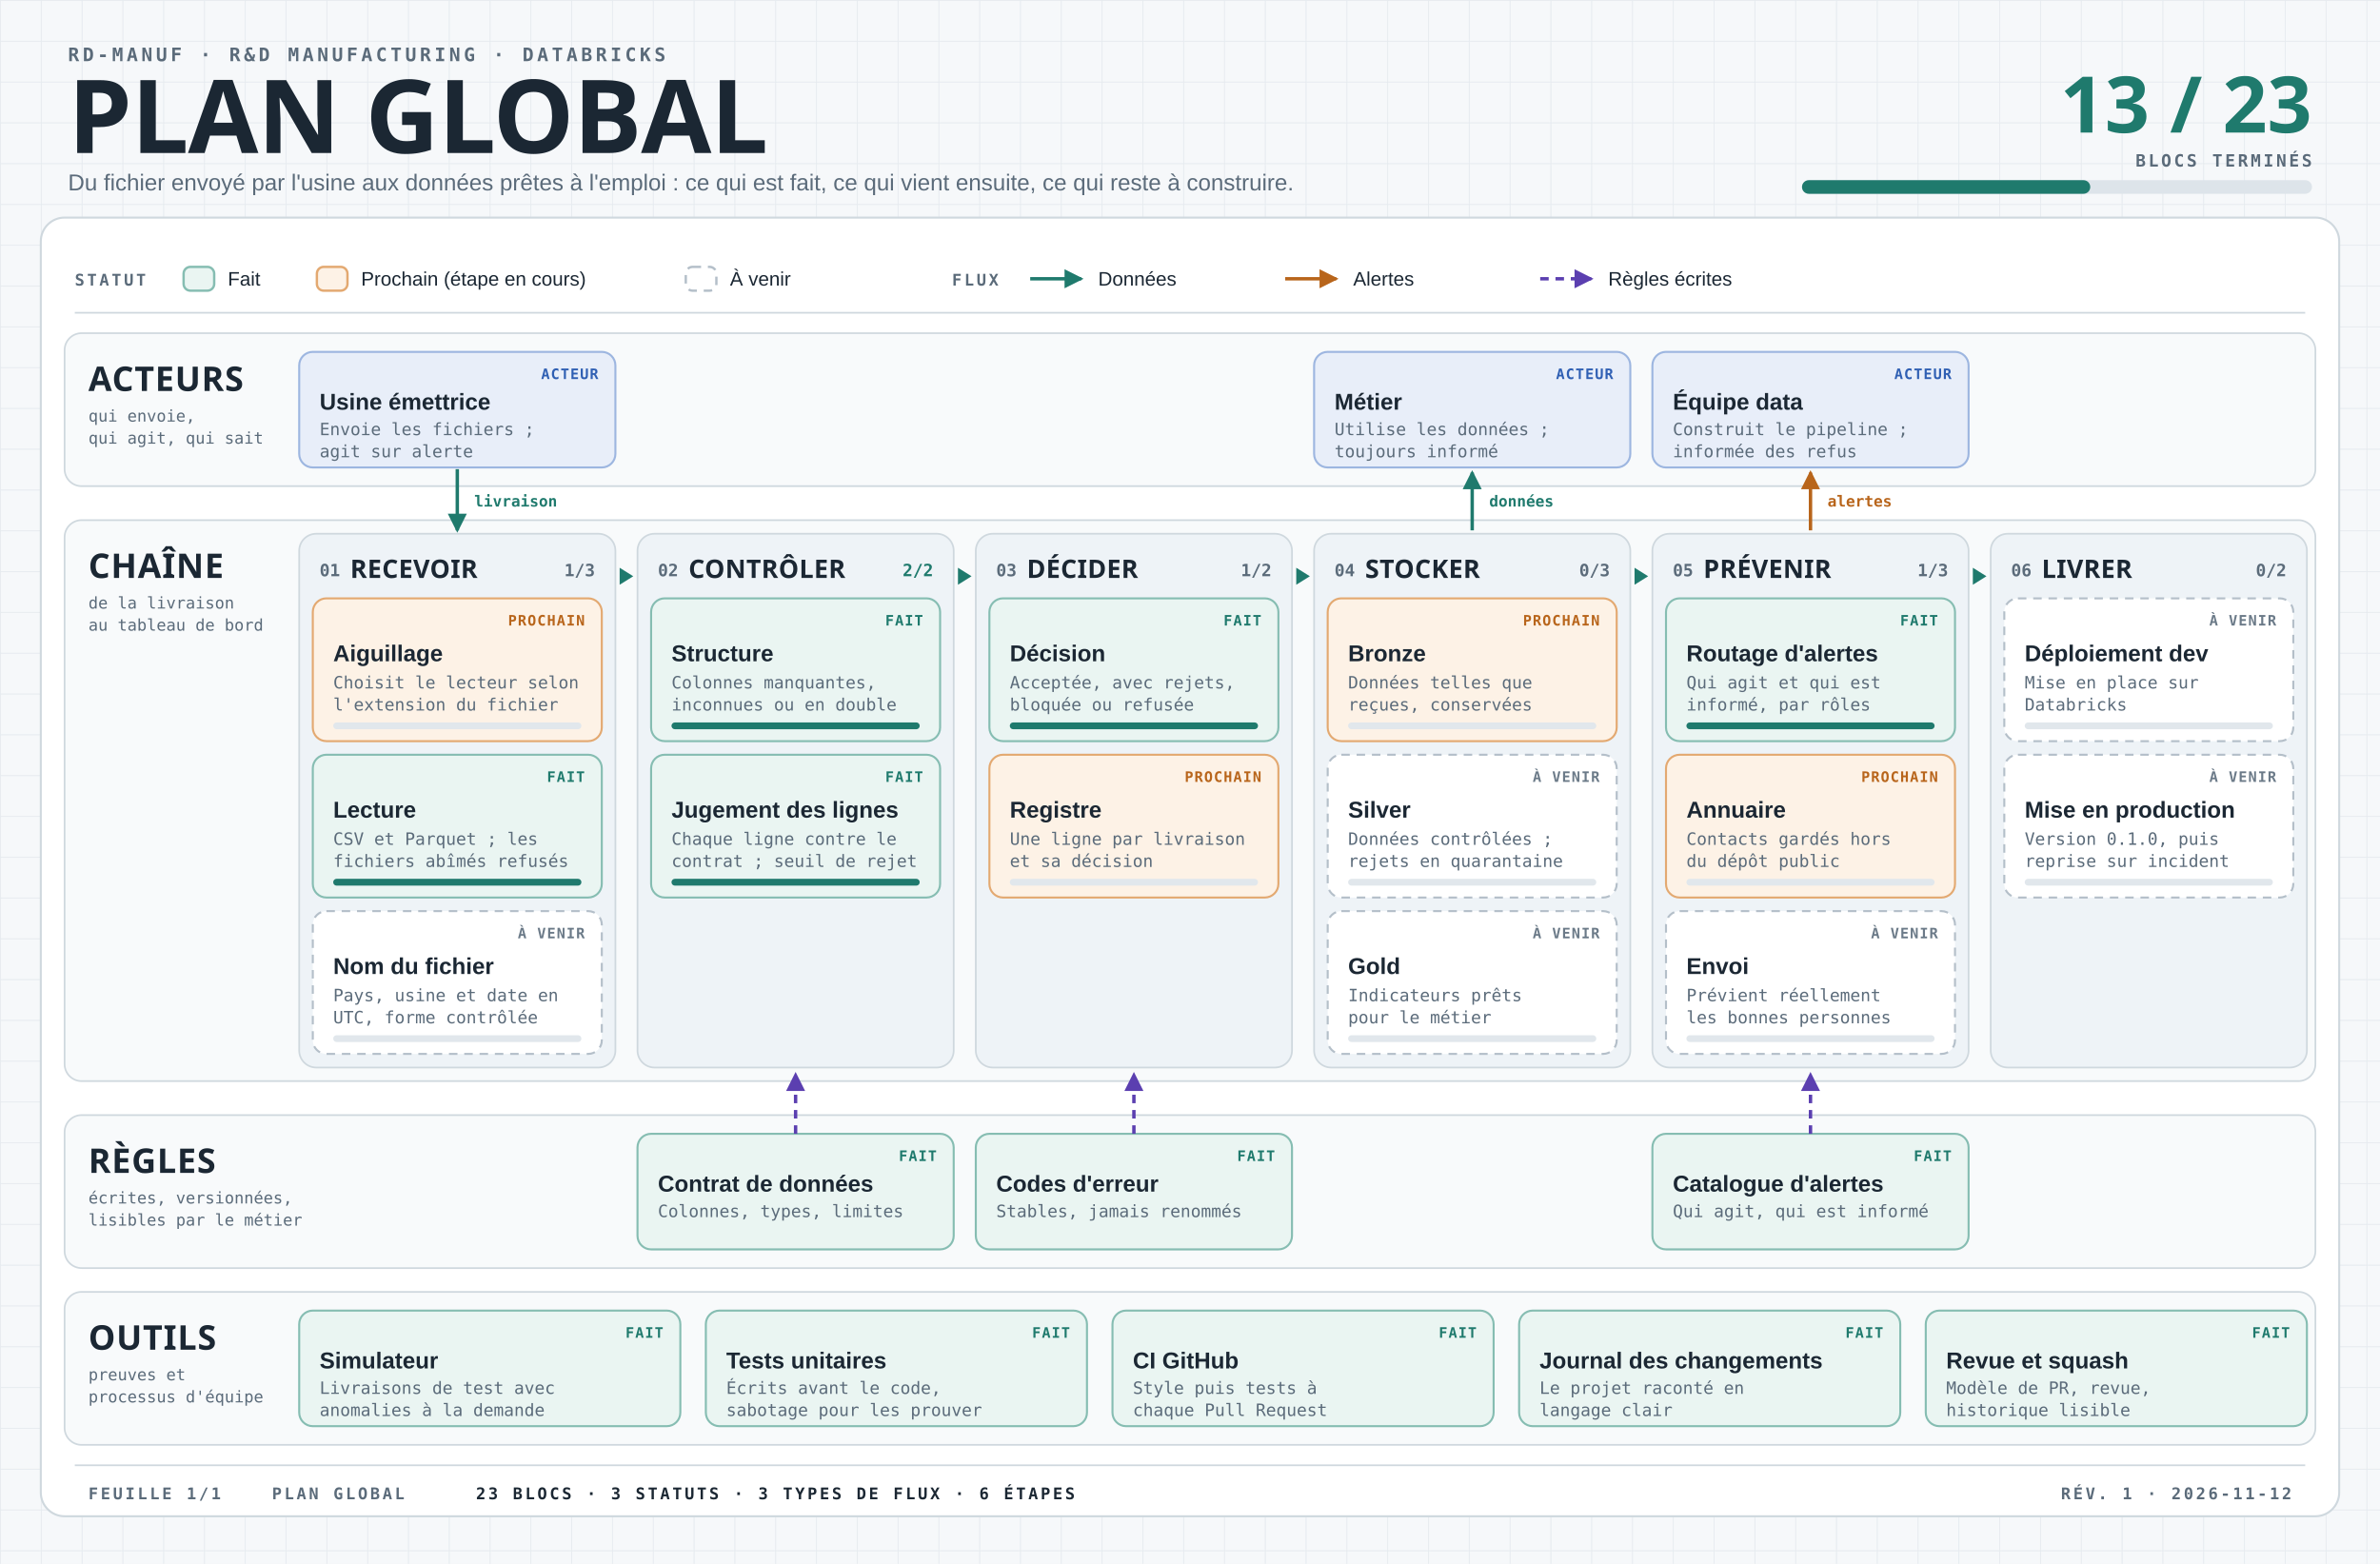
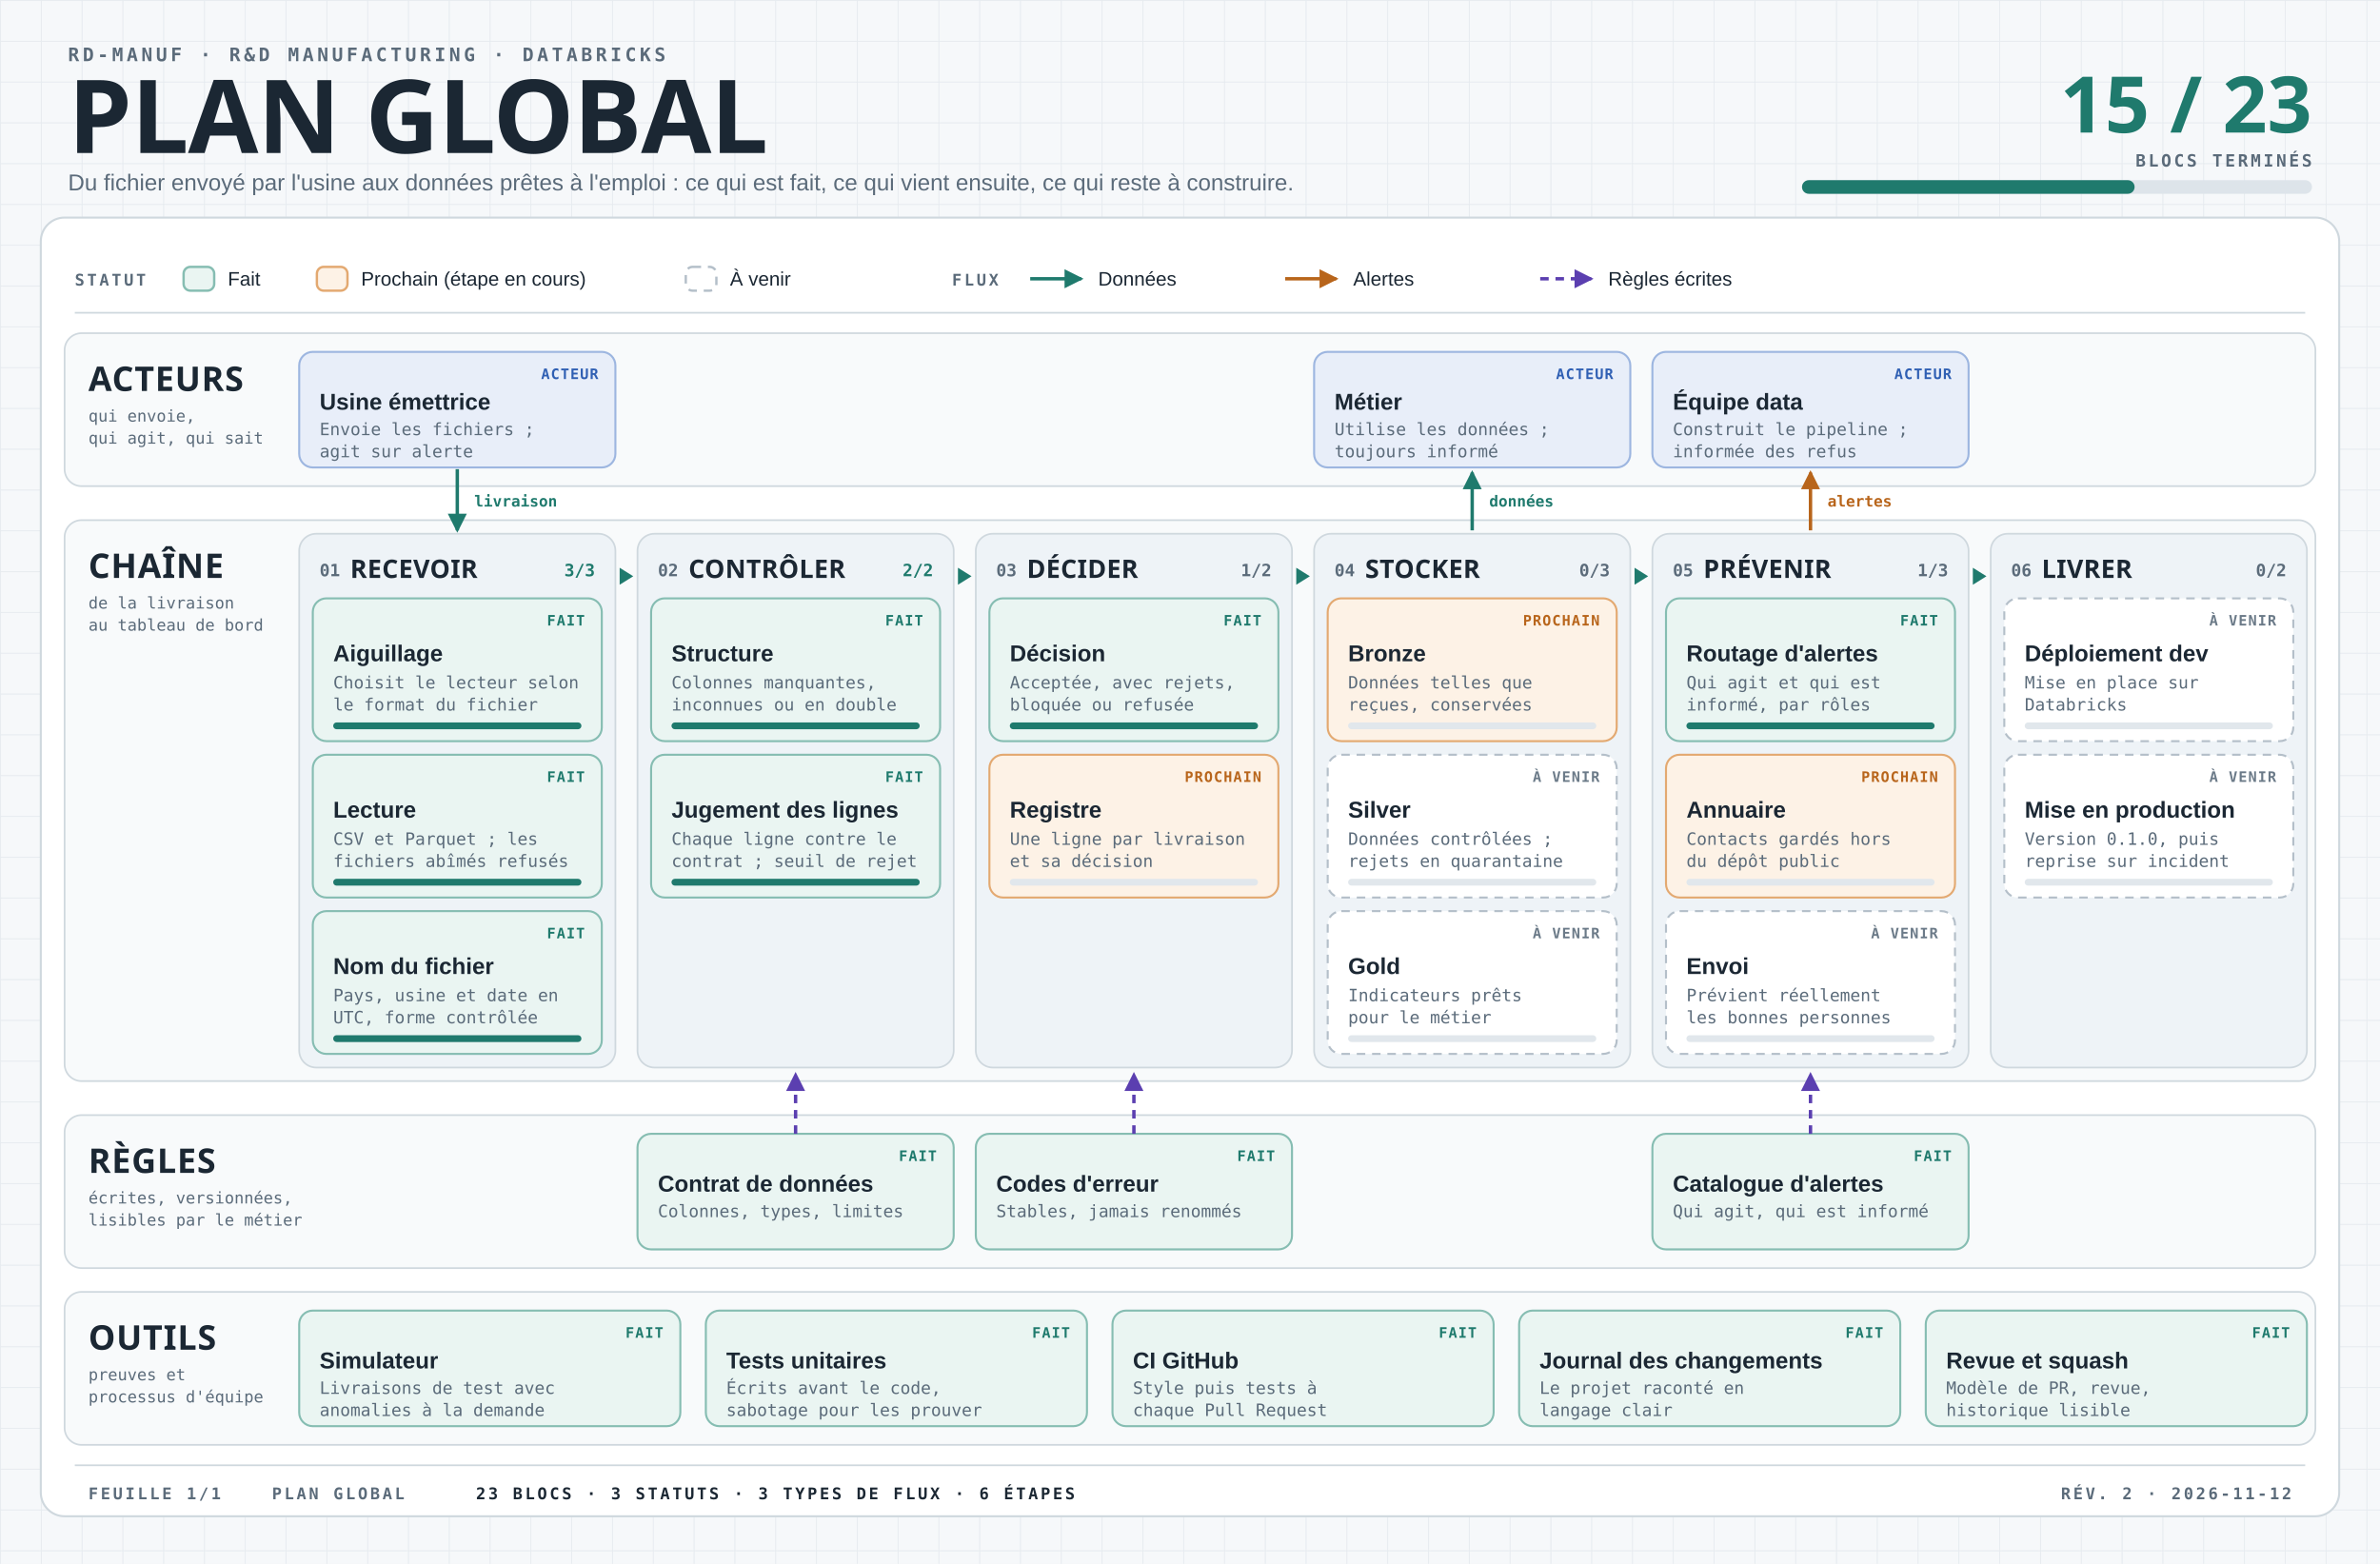
<svg xmlns="http://www.w3.org/2000/svg" viewBox="0 0 1400 920" width="1400" height="920" role="img" aria-labelledby="t d">
  <defs>
    <pattern id="grille" width="24" height="24" patternUnits="userSpaceOnUse">
      <path d="M24 0H0V24" fill="none" stroke="#e6ebef" stroke-width="1" />
    </pattern>
    <marker id="fd" viewBox="0 0 10 10" refX="8" refY="5" markerWidth="7" markerHeight="7" orient="auto-start-reverse">
      <path d="M1 1L9 5L1 9z" fill="#1f7a6d" />
    </marker>
    <marker id="fa" viewBox="0 0 10 10" refX="8" refY="5" markerWidth="7" markerHeight="7" orient="auto-start-reverse">
      <path d="M1 1L9 5L1 9z" fill="#b8651b" />
    </marker>
    <marker id="fr" viewBox="0 0 10 10" refX="8" refY="5" markerWidth="7" markerHeight="7" orient="auto-start-reverse">
      <path d="M1 1L9 5L1 9z" fill="#5b3fb0" />
    </marker>
  </defs>
  <rect x="0" y="0" width="1400" height="920" rx="0" fill="#f6f8fa" />
  <rect x="0" y="0" width="1400" height="920" rx="0" fill="url(#grille)" />
  <text x="40" y="36" font-family="ui-monospace,SFMono-Regular,Menlo,Consolas,'DejaVu Sans Mono',monospace" font-size="11" font-weight="600" fill="#5b6b7a" text-anchor="start" letter-spacing="2">RD-MANUF  ·  R&amp;D MANUFACTURING  ·  DATABRICKS</text>
  <text x="40" y="90" font-family="'Bebas Neue','Oswald','Arial Narrow','Helvetica Neue Condensed',Impact,sans-serif" font-size="60" font-weight="800" fill="#1b2733" text-anchor="start" letter-spacing="-0.5">PLAN GLOBAL</text>
  <text x="40" y="112" font-family="'Segoe UI','Helvetica Neue',Arial,sans-serif" font-size="13.5" font-weight="400" fill="#5b6b7a" text-anchor="start">Du fichier envoyé par l'usine aux données prêtes à l'emploi : ce qui est fait, ce qui vient ensuite, ce qui reste à construire.</text>
-   <text x="1360" y="78" font-family="'Bebas Neue','Oswald','Arial Narrow','Helvetica Neue Condensed',Impact,sans-serif" font-size="46" font-weight="800" fill="#1f7a6d" text-anchor="end">13 / 23</text>
+   <text x="1360" y="78" font-family="'Bebas Neue','Oswald','Arial Narrow','Helvetica Neue Condensed',Impact,sans-serif" font-size="46" font-weight="800" fill="#1f7a6d" text-anchor="end">15 / 23</text>
  <text x="1360" y="98" font-family="ui-monospace,SFMono-Regular,Menlo,Consolas,'DejaVu Sans Mono',monospace" font-size="10" font-weight="600" fill="#5b6b7a" text-anchor="end" letter-spacing="1.5">BLOCS TERMINÉS</text>
  <rect x="1060" y="106" width="300" height="8" rx="4" fill="#dde4ea" />
-   <rect x="1060" y="106" width="169.565" height="8" rx="4" fill="#1f7a6d" />
+   <rect x="1060" y="106" width="195.652" height="8" rx="4" fill="#1f7a6d" />
  <rect x="24" y="128" width="1352" height="764" rx="14" fill="#ffffff" stroke="#cfd8de" stroke-width="1.2" />
  <text x="44" y="168" font-family="ui-monospace,SFMono-Regular,Menlo,Consolas,'DejaVu Sans Mono',monospace" font-size="9.5" font-weight="700" fill="#5b6b7a" text-anchor="start" letter-spacing="1.5">STATUT</text>
  <rect x="108" y="157" width="18" height="14" rx="4" fill="#eaf5f2" stroke="#86bdb2" stroke-width="1.4" />
  <text x="134" y="168" font-family="'Segoe UI','Helvetica Neue',Arial,sans-serif" font-size="11.5" font-weight="500" fill="#1b2733" text-anchor="start">Fait</text>
  <rect x="186.4" y="157" width="18" height="14" rx="4" fill="#fdf2e6" stroke="#e3a971" stroke-width="1.4" />
  <text x="212.4" y="168" font-family="'Segoe UI','Helvetica Neue',Arial,sans-serif" font-size="11.5" font-weight="500" fill="#1b2733" text-anchor="start">Prochain (étape en cours)</text>
  <rect x="403.4" y="157" width="18" height="14" rx="4" fill="#ffffff" stroke="#b4bfc9" stroke-width="1.4" stroke-dasharray="5 4" />
  <text x="429.4" y="168" font-family="'Segoe UI','Helvetica Neue',Arial,sans-serif" font-size="11.5" font-weight="500" fill="#1b2733" text-anchor="start">À venir</text>
  <text x="560" y="168" font-family="ui-monospace,SFMono-Regular,Menlo,Consolas,'DejaVu Sans Mono',monospace" font-size="9.5" font-weight="700" fill="#5b6b7a" text-anchor="start" letter-spacing="1.5">FLUX</text>
  <line x1="606" y1="164" x2="636" y2="164" stroke="#1f7a6d" stroke-width="2" marker-end="url(#fd)" />
  <text x="646" y="168" font-family="'Segoe UI','Helvetica Neue',Arial,sans-serif" font-size="11.5" font-weight="500" fill="#1b2733" text-anchor="start">Données</text>
  <line x1="756" y1="164" x2="786" y2="164" stroke="#b8651b" stroke-width="2" marker-end="url(#fa)" />
  <text x="796" y="168" font-family="'Segoe UI','Helvetica Neue',Arial,sans-serif" font-size="11.5" font-weight="500" fill="#1b2733" text-anchor="start">Alertes</text>
  <line x1="906" y1="164" x2="936" y2="164" stroke="#5b3fb0" stroke-width="2" stroke-dasharray="5 4" marker-end="url(#fr)" />
  <text x="946" y="168" font-family="'Segoe UI','Helvetica Neue',Arial,sans-serif" font-size="11.5" font-weight="500" fill="#1b2733" text-anchor="start">Règles écrites</text>
  <line x1="44" y1="184" x2="1356" y2="184" stroke="#cfd8de" stroke-width="1" />
  <rect x="38" y="196" width="1324" height="90" rx="10" fill="#f8fafb" stroke="#cfd8de" stroke-width="1" />
  <text x="52" y="230" font-family="'Bebas Neue','Oswald','Arial Narrow','Helvetica Neue Condensed',Impact,sans-serif" font-size="20" font-weight="800" fill="#1b2733" text-anchor="start" letter-spacing="0.5">ACTEURS</text>
  <text x="52" y="248" font-family="ui-monospace,SFMono-Regular,Menlo,Consolas,'DejaVu Sans Mono',monospace" font-size="9.5" font-weight="400" fill="#5b6b7a" text-anchor="start">qui envoie,</text>
  <text x="52" y="261" font-family="ui-monospace,SFMono-Regular,Menlo,Consolas,'DejaVu Sans Mono',monospace" font-size="9.5" font-weight="400" fill="#5b6b7a" text-anchor="start">qui agit, qui sait</text>
  <rect x="38" y="306" width="1324" height="330" rx="10" fill="#f8fafb" stroke="#cfd8de" stroke-width="1" />
  <text x="52" y="340" font-family="'Bebas Neue','Oswald','Arial Narrow','Helvetica Neue Condensed',Impact,sans-serif" font-size="20" font-weight="800" fill="#1b2733" text-anchor="start" letter-spacing="0.5">CHAÎNE</text>
  <text x="52" y="358" font-family="ui-monospace,SFMono-Regular,Menlo,Consolas,'DejaVu Sans Mono',monospace" font-size="9.5" font-weight="400" fill="#5b6b7a" text-anchor="start">de la livraison</text>
  <text x="52" y="371" font-family="ui-monospace,SFMono-Regular,Menlo,Consolas,'DejaVu Sans Mono',monospace" font-size="9.5" font-weight="400" fill="#5b6b7a" text-anchor="start">au tableau de bord</text>
  <rect x="38" y="656" width="1324" height="90" rx="10" fill="#f8fafb" stroke="#cfd8de" stroke-width="1" />
  <text x="52" y="690" font-family="'Bebas Neue','Oswald','Arial Narrow','Helvetica Neue Condensed',Impact,sans-serif" font-size="20" font-weight="800" fill="#1b2733" text-anchor="start" letter-spacing="0.5">RÈGLES</text>
  <text x="52" y="708" font-family="ui-monospace,SFMono-Regular,Menlo,Consolas,'DejaVu Sans Mono',monospace" font-size="9.5" font-weight="400" fill="#5b6b7a" text-anchor="start">écrites, versionnées,</text>
  <text x="52" y="721" font-family="ui-monospace,SFMono-Regular,Menlo,Consolas,'DejaVu Sans Mono',monospace" font-size="9.5" font-weight="400" fill="#5b6b7a" text-anchor="start">lisibles par le métier</text>
  <rect x="38" y="760" width="1324" height="90" rx="10" fill="#f8fafb" stroke="#cfd8de" stroke-width="1" />
  <text x="52" y="794" font-family="'Bebas Neue','Oswald','Arial Narrow','Helvetica Neue Condensed',Impact,sans-serif" font-size="20" font-weight="800" fill="#1b2733" text-anchor="start" letter-spacing="0.5">OUTILS</text>
  <text x="52" y="812" font-family="ui-monospace,SFMono-Regular,Menlo,Consolas,'DejaVu Sans Mono',monospace" font-size="9.5" font-weight="400" fill="#5b6b7a" text-anchor="start">preuves et</text>
  <text x="52" y="825" font-family="ui-monospace,SFMono-Regular,Menlo,Consolas,'DejaVu Sans Mono',monospace" font-size="9.5" font-weight="400" fill="#5b6b7a" text-anchor="start">processus d'équipe</text>
  <rect x="176" y="314" width="186" height="314" rx="10" fill="#eef3f7" stroke="#cfd8de" stroke-width="1" />
  <text x="188" y="339" font-family="ui-monospace,SFMono-Regular,Menlo,Consolas,'DejaVu Sans Mono',monospace" font-size="10" font-weight="600" fill="#5b6b7a" text-anchor="start">01</text>
  <text x="206" y="340" font-family="'Bebas Neue','Oswald','Arial Narrow','Helvetica Neue Condensed',Impact,sans-serif" font-size="15" font-weight="800" fill="#1b2733" text-anchor="start" letter-spacing="0.2">RECEVOIR</text>
-   <text x="350" y="339" font-family="ui-monospace,SFMono-Regular,Menlo,Consolas,'DejaVu Sans Mono',monospace" font-size="10" font-weight="700" fill="#5b6b7a" text-anchor="end">1/3</text>
-   <rect x="184" y="352" width="170" height="84" rx="8" fill="#fdf2e6" stroke="#e3a971" stroke-width="1.2" />
-   <text x="344" y="368" font-family="ui-monospace,SFMono-Regular,Menlo,Consolas,'DejaVu Sans Mono',monospace" font-size="8.5" font-weight="700" fill="#b8651b" text-anchor="end" letter-spacing="0.6">PROCHAIN</text>
+   <text x="350" y="339" font-family="ui-monospace,SFMono-Regular,Menlo,Consolas,'DejaVu Sans Mono',monospace" font-size="10" font-weight="700" fill="#1f7a6d" text-anchor="end">3/3</text>
+   <rect x="184" y="352" width="170" height="84" rx="8" fill="#eaf5f2" stroke="#86bdb2" stroke-width="1.2" />
+   <text x="344" y="368" font-family="ui-monospace,SFMono-Regular,Menlo,Consolas,'DejaVu Sans Mono',monospace" font-size="8.5" font-weight="700" fill="#1f7a6d" text-anchor="end" letter-spacing="0.6">FAIT</text>
  <text x="196" y="389" font-family="'Segoe UI','Helvetica Neue',Arial,sans-serif" font-size="13.5" font-weight="700" fill="#1b2733" text-anchor="start">Aiguillage</text>
  <text x="196" y="405" font-family="ui-monospace,SFMono-Regular,Menlo,Consolas,'DejaVu Sans Mono',monospace" font-size="10" font-weight="400" fill="#5b6b7a" text-anchor="start">Choisit le lecteur selon</text>
-   <text x="196" y="418" font-family="ui-monospace,SFMono-Regular,Menlo,Consolas,'DejaVu Sans Mono',monospace" font-size="10" font-weight="400" fill="#5b6b7a" text-anchor="start">l'extension du fichier</text>
+   <text x="196" y="418" font-family="ui-monospace,SFMono-Regular,Menlo,Consolas,'DejaVu Sans Mono',monospace" font-size="10" font-weight="400" fill="#5b6b7a" text-anchor="start">le format du fichier</text>
  <rect x="196" y="425" width="146" height="4" rx="2" fill="#e1e7ec" />
+   <rect x="196" y="425" width="146" height="4" rx="2" fill="#1f7a6d" />
  <rect x="184" y="444" width="170" height="84" rx="8" fill="#eaf5f2" stroke="#86bdb2" stroke-width="1.2" />
  <text x="344" y="460" font-family="ui-monospace,SFMono-Regular,Menlo,Consolas,'DejaVu Sans Mono',monospace" font-size="8.5" font-weight="700" fill="#1f7a6d" text-anchor="end" letter-spacing="0.6">FAIT</text>
  <text x="196" y="481" font-family="'Segoe UI','Helvetica Neue',Arial,sans-serif" font-size="13.5" font-weight="700" fill="#1b2733" text-anchor="start">Lecture</text>
  <text x="196" y="497" font-family="ui-monospace,SFMono-Regular,Menlo,Consolas,'DejaVu Sans Mono',monospace" font-size="10" font-weight="400" fill="#5b6b7a" text-anchor="start">CSV et Parquet ; les</text>
  <text x="196" y="510" font-family="ui-monospace,SFMono-Regular,Menlo,Consolas,'DejaVu Sans Mono',monospace" font-size="10" font-weight="400" fill="#5b6b7a" text-anchor="start">fichiers abîmés refusés</text>
  <rect x="196" y="517" width="146" height="4" rx="2" fill="#e1e7ec" />
  <rect x="196" y="517" width="146" height="4" rx="2" fill="#1f7a6d" />
-   <rect x="184" y="536" width="170" height="84" rx="8" fill="#ffffff" stroke="#b4bfc9" stroke-width="1.2" stroke-dasharray="5 4" />
-   <text x="344" y="552" font-family="ui-monospace,SFMono-Regular,Menlo,Consolas,'DejaVu Sans Mono',monospace" font-size="8.5" font-weight="700" fill="#6b7a88" text-anchor="end" letter-spacing="0.6">À VENIR</text>
+   <rect x="184" y="536" width="170" height="84" rx="8" fill="#eaf5f2" stroke="#86bdb2" stroke-width="1.2" />
+   <text x="344" y="552" font-family="ui-monospace,SFMono-Regular,Menlo,Consolas,'DejaVu Sans Mono',monospace" font-size="8.5" font-weight="700" fill="#1f7a6d" text-anchor="end" letter-spacing="0.6">FAIT</text>
  <text x="196" y="573" font-family="'Segoe UI','Helvetica Neue',Arial,sans-serif" font-size="13.5" font-weight="700" fill="#1b2733" text-anchor="start">Nom du fichier</text>
  <text x="196" y="589" font-family="ui-monospace,SFMono-Regular,Menlo,Consolas,'DejaVu Sans Mono',monospace" font-size="10" font-weight="400" fill="#5b6b7a" text-anchor="start">Pays, usine et date en</text>
  <text x="196" y="602" font-family="ui-monospace,SFMono-Regular,Menlo,Consolas,'DejaVu Sans Mono',monospace" font-size="10" font-weight="400" fill="#5b6b7a" text-anchor="start">UTC, forme contrôlée</text>
  <rect x="196" y="609" width="146" height="4" rx="2" fill="#e1e7ec" />
+   <rect x="196" y="609" width="146" height="4" rx="2" fill="#1f7a6d" />
  <path d="M364.5 334 L372.5 339 L364.5 344z" fill="#1f7a6d" />
  <rect x="375" y="314" width="186" height="314" rx="10" fill="#eef3f7" stroke="#cfd8de" stroke-width="1" />
  <text x="387" y="339" font-family="ui-monospace,SFMono-Regular,Menlo,Consolas,'DejaVu Sans Mono',monospace" font-size="10" font-weight="600" fill="#5b6b7a" text-anchor="start">02</text>
  <text x="405" y="340" font-family="'Bebas Neue','Oswald','Arial Narrow','Helvetica Neue Condensed',Impact,sans-serif" font-size="15" font-weight="800" fill="#1b2733" text-anchor="start" letter-spacing="0.2">CONTRÔLER</text>
  <text x="549" y="339" font-family="ui-monospace,SFMono-Regular,Menlo,Consolas,'DejaVu Sans Mono',monospace" font-size="10" font-weight="700" fill="#1f7a6d" text-anchor="end">2/2</text>
  <rect x="383" y="352" width="170" height="84" rx="8" fill="#eaf5f2" stroke="#86bdb2" stroke-width="1.2" />
  <text x="543" y="368" font-family="ui-monospace,SFMono-Regular,Menlo,Consolas,'DejaVu Sans Mono',monospace" font-size="8.5" font-weight="700" fill="#1f7a6d" text-anchor="end" letter-spacing="0.6">FAIT</text>
  <text x="395" y="389" font-family="'Segoe UI','Helvetica Neue',Arial,sans-serif" font-size="13.5" font-weight="700" fill="#1b2733" text-anchor="start">Structure</text>
  <text x="395" y="405" font-family="ui-monospace,SFMono-Regular,Menlo,Consolas,'DejaVu Sans Mono',monospace" font-size="10" font-weight="400" fill="#5b6b7a" text-anchor="start">Colonnes manquantes,</text>
  <text x="395" y="418" font-family="ui-monospace,SFMono-Regular,Menlo,Consolas,'DejaVu Sans Mono',monospace" font-size="10" font-weight="400" fill="#5b6b7a" text-anchor="start">inconnues ou en double</text>
  <rect x="395" y="425" width="146" height="4" rx="2" fill="#e1e7ec" />
  <rect x="395" y="425" width="146" height="4" rx="2" fill="#1f7a6d" />
  <rect x="383" y="444" width="170" height="84" rx="8" fill="#eaf5f2" stroke="#86bdb2" stroke-width="1.2" />
  <text x="543" y="460" font-family="ui-monospace,SFMono-Regular,Menlo,Consolas,'DejaVu Sans Mono',monospace" font-size="8.5" font-weight="700" fill="#1f7a6d" text-anchor="end" letter-spacing="0.6">FAIT</text>
  <text x="395" y="481" font-family="'Segoe UI','Helvetica Neue',Arial,sans-serif" font-size="13.5" font-weight="700" fill="#1b2733" text-anchor="start">Jugement des lignes</text>
  <text x="395" y="497" font-family="ui-monospace,SFMono-Regular,Menlo,Consolas,'DejaVu Sans Mono',monospace" font-size="10" font-weight="400" fill="#5b6b7a" text-anchor="start">Chaque ligne contre le</text>
  <text x="395" y="510" font-family="ui-monospace,SFMono-Regular,Menlo,Consolas,'DejaVu Sans Mono',monospace" font-size="10" font-weight="400" fill="#5b6b7a" text-anchor="start">contrat ; seuil de rejet</text>
  <rect x="395" y="517" width="146" height="4" rx="2" fill="#e1e7ec" />
  <rect x="395" y="517" width="146" height="4" rx="2" fill="#1f7a6d" />
  <path d="M563.5 334 L571.5 339 L563.5 344z" fill="#1f7a6d" />
  <rect x="574" y="314" width="186" height="314" rx="10" fill="#eef3f7" stroke="#cfd8de" stroke-width="1" />
  <text x="586" y="339" font-family="ui-monospace,SFMono-Regular,Menlo,Consolas,'DejaVu Sans Mono',monospace" font-size="10" font-weight="600" fill="#5b6b7a" text-anchor="start">03</text>
  <text x="604" y="340" font-family="'Bebas Neue','Oswald','Arial Narrow','Helvetica Neue Condensed',Impact,sans-serif" font-size="15" font-weight="800" fill="#1b2733" text-anchor="start" letter-spacing="0.2">DÉCIDER</text>
  <text x="748" y="339" font-family="ui-monospace,SFMono-Regular,Menlo,Consolas,'DejaVu Sans Mono',monospace" font-size="10" font-weight="700" fill="#5b6b7a" text-anchor="end">1/2</text>
  <rect x="582" y="352" width="170" height="84" rx="8" fill="#eaf5f2" stroke="#86bdb2" stroke-width="1.2" />
  <text x="742" y="368" font-family="ui-monospace,SFMono-Regular,Menlo,Consolas,'DejaVu Sans Mono',monospace" font-size="8.5" font-weight="700" fill="#1f7a6d" text-anchor="end" letter-spacing="0.6">FAIT</text>
  <text x="594" y="389" font-family="'Segoe UI','Helvetica Neue',Arial,sans-serif" font-size="13.5" font-weight="700" fill="#1b2733" text-anchor="start">Décision</text>
  <text x="594" y="405" font-family="ui-monospace,SFMono-Regular,Menlo,Consolas,'DejaVu Sans Mono',monospace" font-size="10" font-weight="400" fill="#5b6b7a" text-anchor="start">Acceptée, avec rejets,</text>
  <text x="594" y="418" font-family="ui-monospace,SFMono-Regular,Menlo,Consolas,'DejaVu Sans Mono',monospace" font-size="10" font-weight="400" fill="#5b6b7a" text-anchor="start">bloquée ou refusée</text>
  <rect x="594" y="425" width="146" height="4" rx="2" fill="#e1e7ec" />
  <rect x="594" y="425" width="146" height="4" rx="2" fill="#1f7a6d" />
  <rect x="582" y="444" width="170" height="84" rx="8" fill="#fdf2e6" stroke="#e3a971" stroke-width="1.2" />
  <text x="742" y="460" font-family="ui-monospace,SFMono-Regular,Menlo,Consolas,'DejaVu Sans Mono',monospace" font-size="8.5" font-weight="700" fill="#b8651b" text-anchor="end" letter-spacing="0.6">PROCHAIN</text>
  <text x="594" y="481" font-family="'Segoe UI','Helvetica Neue',Arial,sans-serif" font-size="13.5" font-weight="700" fill="#1b2733" text-anchor="start">Registre</text>
  <text x="594" y="497" font-family="ui-monospace,SFMono-Regular,Menlo,Consolas,'DejaVu Sans Mono',monospace" font-size="10" font-weight="400" fill="#5b6b7a" text-anchor="start">Une ligne par livraison</text>
  <text x="594" y="510" font-family="ui-monospace,SFMono-Regular,Menlo,Consolas,'DejaVu Sans Mono',monospace" font-size="10" font-weight="400" fill="#5b6b7a" text-anchor="start">et sa décision</text>
  <rect x="594" y="517" width="146" height="4" rx="2" fill="#e1e7ec" />
  <path d="M762.5 334 L770.5 339 L762.5 344z" fill="#1f7a6d" />
  <rect x="773" y="314" width="186" height="314" rx="10" fill="#eef3f7" stroke="#cfd8de" stroke-width="1" />
  <text x="785" y="339" font-family="ui-monospace,SFMono-Regular,Menlo,Consolas,'DejaVu Sans Mono',monospace" font-size="10" font-weight="600" fill="#5b6b7a" text-anchor="start">04</text>
  <text x="803" y="340" font-family="'Bebas Neue','Oswald','Arial Narrow','Helvetica Neue Condensed',Impact,sans-serif" font-size="15" font-weight="800" fill="#1b2733" text-anchor="start" letter-spacing="0.2">STOCKER</text>
  <text x="947" y="339" font-family="ui-monospace,SFMono-Regular,Menlo,Consolas,'DejaVu Sans Mono',monospace" font-size="10" font-weight="700" fill="#5b6b7a" text-anchor="end">0/3</text>
  <rect x="781" y="352" width="170" height="84" rx="8" fill="#fdf2e6" stroke="#e3a971" stroke-width="1.2" />
  <text x="941" y="368" font-family="ui-monospace,SFMono-Regular,Menlo,Consolas,'DejaVu Sans Mono',monospace" font-size="8.5" font-weight="700" fill="#b8651b" text-anchor="end" letter-spacing="0.6">PROCHAIN</text>
  <text x="793" y="389" font-family="'Segoe UI','Helvetica Neue',Arial,sans-serif" font-size="13.5" font-weight="700" fill="#1b2733" text-anchor="start">Bronze</text>
  <text x="793" y="405" font-family="ui-monospace,SFMono-Regular,Menlo,Consolas,'DejaVu Sans Mono',monospace" font-size="10" font-weight="400" fill="#5b6b7a" text-anchor="start">Données telles que</text>
  <text x="793" y="418" font-family="ui-monospace,SFMono-Regular,Menlo,Consolas,'DejaVu Sans Mono',monospace" font-size="10" font-weight="400" fill="#5b6b7a" text-anchor="start">reçues, conservées</text>
  <rect x="793" y="425" width="146" height="4" rx="2" fill="#e1e7ec" />
  <rect x="781" y="444" width="170" height="84" rx="8" fill="#ffffff" stroke="#b4bfc9" stroke-width="1.2" stroke-dasharray="5 4" />
  <text x="941" y="460" font-family="ui-monospace,SFMono-Regular,Menlo,Consolas,'DejaVu Sans Mono',monospace" font-size="8.5" font-weight="700" fill="#6b7a88" text-anchor="end" letter-spacing="0.6">À VENIR</text>
  <text x="793" y="481" font-family="'Segoe UI','Helvetica Neue',Arial,sans-serif" font-size="13.5" font-weight="700" fill="#1b2733" text-anchor="start">Silver</text>
  <text x="793" y="497" font-family="ui-monospace,SFMono-Regular,Menlo,Consolas,'DejaVu Sans Mono',monospace" font-size="10" font-weight="400" fill="#5b6b7a" text-anchor="start">Données contrôlées ;</text>
  <text x="793" y="510" font-family="ui-monospace,SFMono-Regular,Menlo,Consolas,'DejaVu Sans Mono',monospace" font-size="10" font-weight="400" fill="#5b6b7a" text-anchor="start">rejets en quarantaine</text>
  <rect x="793" y="517" width="146" height="4" rx="2" fill="#e1e7ec" />
  <rect x="781" y="536" width="170" height="84" rx="8" fill="#ffffff" stroke="#b4bfc9" stroke-width="1.2" stroke-dasharray="5 4" />
  <text x="941" y="552" font-family="ui-monospace,SFMono-Regular,Menlo,Consolas,'DejaVu Sans Mono',monospace" font-size="8.5" font-weight="700" fill="#6b7a88" text-anchor="end" letter-spacing="0.6">À VENIR</text>
  <text x="793" y="573" font-family="'Segoe UI','Helvetica Neue',Arial,sans-serif" font-size="13.5" font-weight="700" fill="#1b2733" text-anchor="start">Gold</text>
  <text x="793" y="589" font-family="ui-monospace,SFMono-Regular,Menlo,Consolas,'DejaVu Sans Mono',monospace" font-size="10" font-weight="400" fill="#5b6b7a" text-anchor="start">Indicateurs prêts</text>
  <text x="793" y="602" font-family="ui-monospace,SFMono-Regular,Menlo,Consolas,'DejaVu Sans Mono',monospace" font-size="10" font-weight="400" fill="#5b6b7a" text-anchor="start">pour le métier</text>
  <rect x="793" y="609" width="146" height="4" rx="2" fill="#e1e7ec" />
  <path d="M961.5 334 L969.5 339 L961.5 344z" fill="#1f7a6d" />
  <rect x="972" y="314" width="186" height="314" rx="10" fill="#eef3f7" stroke="#cfd8de" stroke-width="1" />
  <text x="984" y="339" font-family="ui-monospace,SFMono-Regular,Menlo,Consolas,'DejaVu Sans Mono',monospace" font-size="10" font-weight="600" fill="#5b6b7a" text-anchor="start">05</text>
  <text x="1002" y="340" font-family="'Bebas Neue','Oswald','Arial Narrow','Helvetica Neue Condensed',Impact,sans-serif" font-size="15" font-weight="800" fill="#1b2733" text-anchor="start" letter-spacing="0.2">PRÉVENIR</text>
  <text x="1146" y="339" font-family="ui-monospace,SFMono-Regular,Menlo,Consolas,'DejaVu Sans Mono',monospace" font-size="10" font-weight="700" fill="#5b6b7a" text-anchor="end">1/3</text>
  <rect x="980" y="352" width="170" height="84" rx="8" fill="#eaf5f2" stroke="#86bdb2" stroke-width="1.2" />
  <text x="1140" y="368" font-family="ui-monospace,SFMono-Regular,Menlo,Consolas,'DejaVu Sans Mono',monospace" font-size="8.5" font-weight="700" fill="#1f7a6d" text-anchor="end" letter-spacing="0.6">FAIT</text>
  <text x="992" y="389" font-family="'Segoe UI','Helvetica Neue',Arial,sans-serif" font-size="13.5" font-weight="700" fill="#1b2733" text-anchor="start">Routage d'alertes</text>
  <text x="992" y="405" font-family="ui-monospace,SFMono-Regular,Menlo,Consolas,'DejaVu Sans Mono',monospace" font-size="10" font-weight="400" fill="#5b6b7a" text-anchor="start">Qui agit et qui est</text>
  <text x="992" y="418" font-family="ui-monospace,SFMono-Regular,Menlo,Consolas,'DejaVu Sans Mono',monospace" font-size="10" font-weight="400" fill="#5b6b7a" text-anchor="start">informé, par rôles</text>
  <rect x="992" y="425" width="146" height="4" rx="2" fill="#e1e7ec" />
  <rect x="992" y="425" width="146" height="4" rx="2" fill="#1f7a6d" />
  <rect x="980" y="444" width="170" height="84" rx="8" fill="#fdf2e6" stroke="#e3a971" stroke-width="1.2" />
  <text x="1140" y="460" font-family="ui-monospace,SFMono-Regular,Menlo,Consolas,'DejaVu Sans Mono',monospace" font-size="8.5" font-weight="700" fill="#b8651b" text-anchor="end" letter-spacing="0.6">PROCHAIN</text>
  <text x="992" y="481" font-family="'Segoe UI','Helvetica Neue',Arial,sans-serif" font-size="13.5" font-weight="700" fill="#1b2733" text-anchor="start">Annuaire</text>
  <text x="992" y="497" font-family="ui-monospace,SFMono-Regular,Menlo,Consolas,'DejaVu Sans Mono',monospace" font-size="10" font-weight="400" fill="#5b6b7a" text-anchor="start">Contacts gardés hors</text>
  <text x="992" y="510" font-family="ui-monospace,SFMono-Regular,Menlo,Consolas,'DejaVu Sans Mono',monospace" font-size="10" font-weight="400" fill="#5b6b7a" text-anchor="start">du dépôt public</text>
  <rect x="992" y="517" width="146" height="4" rx="2" fill="#e1e7ec" />
  <rect x="980" y="536" width="170" height="84" rx="8" fill="#ffffff" stroke="#b4bfc9" stroke-width="1.2" stroke-dasharray="5 4" />
  <text x="1140" y="552" font-family="ui-monospace,SFMono-Regular,Menlo,Consolas,'DejaVu Sans Mono',monospace" font-size="8.5" font-weight="700" fill="#6b7a88" text-anchor="end" letter-spacing="0.6">À VENIR</text>
  <text x="992" y="573" font-family="'Segoe UI','Helvetica Neue',Arial,sans-serif" font-size="13.5" font-weight="700" fill="#1b2733" text-anchor="start">Envoi</text>
  <text x="992" y="589" font-family="ui-monospace,SFMono-Regular,Menlo,Consolas,'DejaVu Sans Mono',monospace" font-size="10" font-weight="400" fill="#5b6b7a" text-anchor="start">Prévient réellement</text>
  <text x="992" y="602" font-family="ui-monospace,SFMono-Regular,Menlo,Consolas,'DejaVu Sans Mono',monospace" font-size="10" font-weight="400" fill="#5b6b7a" text-anchor="start">les bonnes personnes</text>
  <rect x="992" y="609" width="146" height="4" rx="2" fill="#e1e7ec" />
  <path d="M1160.5 334 L1168.5 339 L1160.5 344z" fill="#1f7a6d" />
  <rect x="1171" y="314" width="186" height="314" rx="10" fill="#eef3f7" stroke="#cfd8de" stroke-width="1" />
  <text x="1183" y="339" font-family="ui-monospace,SFMono-Regular,Menlo,Consolas,'DejaVu Sans Mono',monospace" font-size="10" font-weight="600" fill="#5b6b7a" text-anchor="start">06</text>
  <text x="1201" y="340" font-family="'Bebas Neue','Oswald','Arial Narrow','Helvetica Neue Condensed',Impact,sans-serif" font-size="15" font-weight="800" fill="#1b2733" text-anchor="start" letter-spacing="0.2">LIVRER</text>
  <text x="1345" y="339" font-family="ui-monospace,SFMono-Regular,Menlo,Consolas,'DejaVu Sans Mono',monospace" font-size="10" font-weight="700" fill="#5b6b7a" text-anchor="end">0/2</text>
  <rect x="1179" y="352" width="170" height="84" rx="8" fill="#ffffff" stroke="#b4bfc9" stroke-width="1.2" stroke-dasharray="5 4" />
  <text x="1339" y="368" font-family="ui-monospace,SFMono-Regular,Menlo,Consolas,'DejaVu Sans Mono',monospace" font-size="8.5" font-weight="700" fill="#6b7a88" text-anchor="end" letter-spacing="0.6">À VENIR</text>
  <text x="1191" y="389" font-family="'Segoe UI','Helvetica Neue',Arial,sans-serif" font-size="13.5" font-weight="700" fill="#1b2733" text-anchor="start">Déploiement dev</text>
  <text x="1191" y="405" font-family="ui-monospace,SFMono-Regular,Menlo,Consolas,'DejaVu Sans Mono',monospace" font-size="10" font-weight="400" fill="#5b6b7a" text-anchor="start">Mise en place sur</text>
  <text x="1191" y="418" font-family="ui-monospace,SFMono-Regular,Menlo,Consolas,'DejaVu Sans Mono',monospace" font-size="10" font-weight="400" fill="#5b6b7a" text-anchor="start">Databricks</text>
  <rect x="1191" y="425" width="146" height="4" rx="2" fill="#e1e7ec" />
  <rect x="1179" y="444" width="170" height="84" rx="8" fill="#ffffff" stroke="#b4bfc9" stroke-width="1.2" stroke-dasharray="5 4" />
  <text x="1339" y="460" font-family="ui-monospace,SFMono-Regular,Menlo,Consolas,'DejaVu Sans Mono',monospace" font-size="8.5" font-weight="700" fill="#6b7a88" text-anchor="end" letter-spacing="0.6">À VENIR</text>
  <text x="1191" y="481" font-family="'Segoe UI','Helvetica Neue',Arial,sans-serif" font-size="13.5" font-weight="700" fill="#1b2733" text-anchor="start">Mise en production</text>
  <text x="1191" y="497" font-family="ui-monospace,SFMono-Regular,Menlo,Consolas,'DejaVu Sans Mono',monospace" font-size="10" font-weight="400" fill="#5b6b7a" text-anchor="start">Version 0.1.0, puis</text>
  <text x="1191" y="510" font-family="ui-monospace,SFMono-Regular,Menlo,Consolas,'DejaVu Sans Mono',monospace" font-size="10" font-weight="400" fill="#5b6b7a" text-anchor="start">reprise sur incident</text>
  <rect x="1191" y="517" width="146" height="4" rx="2" fill="#e1e7ec" />
  <rect x="176" y="207" width="186" height="68" rx="8" fill="#e8eef9" stroke="#9db6e0" stroke-width="1.2" />
  <text x="352" y="223" font-family="ui-monospace,SFMono-Regular,Menlo,Consolas,'DejaVu Sans Mono',monospace" font-size="8.5" font-weight="700" fill="#2f5fb3" text-anchor="end" letter-spacing="0.6">ACTEUR</text>
  <text x="188" y="241" font-family="'Segoe UI','Helvetica Neue',Arial,sans-serif" font-size="13.5" font-weight="700" fill="#1b2733" text-anchor="start">Usine émettrice</text>
  <text x="188" y="256" font-family="ui-monospace,SFMono-Regular,Menlo,Consolas,'DejaVu Sans Mono',monospace" font-size="10" font-weight="400" fill="#5b6b7a" text-anchor="start">Envoie les fichiers ;</text>
  <text x="188" y="269" font-family="ui-monospace,SFMono-Regular,Menlo,Consolas,'DejaVu Sans Mono',monospace" font-size="10" font-weight="400" fill="#5b6b7a" text-anchor="start">agit sur alerte</text>
  <rect x="773" y="207" width="186" height="68" rx="8" fill="#e8eef9" stroke="#9db6e0" stroke-width="1.2" />
  <text x="949" y="223" font-family="ui-monospace,SFMono-Regular,Menlo,Consolas,'DejaVu Sans Mono',monospace" font-size="8.5" font-weight="700" fill="#2f5fb3" text-anchor="end" letter-spacing="0.6">ACTEUR</text>
  <text x="785" y="241" font-family="'Segoe UI','Helvetica Neue',Arial,sans-serif" font-size="13.5" font-weight="700" fill="#1b2733" text-anchor="start">Métier</text>
  <text x="785" y="256" font-family="ui-monospace,SFMono-Regular,Menlo,Consolas,'DejaVu Sans Mono',monospace" font-size="10" font-weight="400" fill="#5b6b7a" text-anchor="start">Utilise les données ;</text>
  <text x="785" y="269" font-family="ui-monospace,SFMono-Regular,Menlo,Consolas,'DejaVu Sans Mono',monospace" font-size="10" font-weight="400" fill="#5b6b7a" text-anchor="start">toujours informé</text>
  <rect x="972" y="207" width="186" height="68" rx="8" fill="#e8eef9" stroke="#9db6e0" stroke-width="1.2" />
  <text x="1148" y="223" font-family="ui-monospace,SFMono-Regular,Menlo,Consolas,'DejaVu Sans Mono',monospace" font-size="8.5" font-weight="700" fill="#2f5fb3" text-anchor="end" letter-spacing="0.6">ACTEUR</text>
  <text x="984" y="241" font-family="'Segoe UI','Helvetica Neue',Arial,sans-serif" font-size="13.5" font-weight="700" fill="#1b2733" text-anchor="start">Équipe data</text>
  <text x="984" y="256" font-family="ui-monospace,SFMono-Regular,Menlo,Consolas,'DejaVu Sans Mono',monospace" font-size="10" font-weight="400" fill="#5b6b7a" text-anchor="start">Construit le pipeline ;</text>
  <text x="984" y="269" font-family="ui-monospace,SFMono-Regular,Menlo,Consolas,'DejaVu Sans Mono',monospace" font-size="10" font-weight="400" fill="#5b6b7a" text-anchor="start">informée des refus</text>
  <rect x="375" y="667" width="186" height="68" rx="8" fill="#eaf5f2" stroke="#86bdb2" stroke-width="1.2" />
  <text x="551" y="683" font-family="ui-monospace,SFMono-Regular,Menlo,Consolas,'DejaVu Sans Mono',monospace" font-size="8.5" font-weight="700" fill="#1f7a6d" text-anchor="end" letter-spacing="0.6">FAIT</text>
  <text x="387" y="701" font-family="'Segoe UI','Helvetica Neue',Arial,sans-serif" font-size="13.5" font-weight="700" fill="#1b2733" text-anchor="start">Contrat de données</text>
  <text x="387" y="716" font-family="ui-monospace,SFMono-Regular,Menlo,Consolas,'DejaVu Sans Mono',monospace" font-size="10" font-weight="400" fill="#5b6b7a" text-anchor="start">Colonnes, types, limites</text>
  <rect x="574" y="667" width="186" height="68" rx="8" fill="#eaf5f2" stroke="#86bdb2" stroke-width="1.2" />
  <text x="750" y="683" font-family="ui-monospace,SFMono-Regular,Menlo,Consolas,'DejaVu Sans Mono',monospace" font-size="8.5" font-weight="700" fill="#1f7a6d" text-anchor="end" letter-spacing="0.6">FAIT</text>
  <text x="586" y="701" font-family="'Segoe UI','Helvetica Neue',Arial,sans-serif" font-size="13.5" font-weight="700" fill="#1b2733" text-anchor="start">Codes d'erreur</text>
  <text x="586" y="716" font-family="ui-monospace,SFMono-Regular,Menlo,Consolas,'DejaVu Sans Mono',monospace" font-size="10" font-weight="400" fill="#5b6b7a" text-anchor="start">Stables, jamais renommés</text>
  <rect x="972" y="667" width="186" height="68" rx="8" fill="#eaf5f2" stroke="#86bdb2" stroke-width="1.2" />
  <text x="1148" y="683" font-family="ui-monospace,SFMono-Regular,Menlo,Consolas,'DejaVu Sans Mono',monospace" font-size="8.5" font-weight="700" fill="#1f7a6d" text-anchor="end" letter-spacing="0.6">FAIT</text>
  <text x="984" y="701" font-family="'Segoe UI','Helvetica Neue',Arial,sans-serif" font-size="13.5" font-weight="700" fill="#1b2733" text-anchor="start">Catalogue d'alertes</text>
  <text x="984" y="716" font-family="ui-monospace,SFMono-Regular,Menlo,Consolas,'DejaVu Sans Mono',monospace" font-size="10" font-weight="400" fill="#5b6b7a" text-anchor="start">Qui agit, qui est informé</text>
  <line x1="269.0" y1="276" x2="269.0" y2="312" stroke="#1f7a6d" stroke-width="2" marker-end="url(#fd)" />
  <line x1="866.0" y1="312" x2="866.0" y2="278" stroke="#1f7a6d" stroke-width="2" marker-end="url(#fd)" />
  <line x1="1065.0" y1="312" x2="1065.0" y2="278" stroke="#b8651b" stroke-width="2" marker-end="url(#fa)" />
  <line x1="468.0" y1="667" x2="468.0" y2="632" stroke="#5b3fb0" stroke-width="2" stroke-dasharray="5 4" marker-end="url(#fr)" />
  <line x1="667.0" y1="667" x2="667.0" y2="632" stroke="#5b3fb0" stroke-width="2" stroke-dasharray="5 4" marker-end="url(#fr)" />
  <line x1="1065.0" y1="667" x2="1065.0" y2="632" stroke="#5b3fb0" stroke-width="2" stroke-dasharray="5 4" marker-end="url(#fr)" />
  <text x="279.0" y="298" font-family="ui-monospace,SFMono-Regular,Menlo,Consolas,'DejaVu Sans Mono',monospace" font-size="9" font-weight="600" fill="#1f7a6d" text-anchor="start">livraison</text>
  <text x="876.0" y="298" font-family="ui-monospace,SFMono-Regular,Menlo,Consolas,'DejaVu Sans Mono',monospace" font-size="9" font-weight="600" fill="#1f7a6d" text-anchor="start">données</text>
  <text x="1075.0" y="298" font-family="ui-monospace,SFMono-Regular,Menlo,Consolas,'DejaVu Sans Mono',monospace" font-size="9" font-weight="600" fill="#b8651b" text-anchor="start">alertes</text>
  <rect x="176.0" y="771" width="224.2" height="68" rx="8" fill="#eaf5f2" stroke="#86bdb2" stroke-width="1.2" />
  <text x="390.2" y="787" font-family="ui-monospace,SFMono-Regular,Menlo,Consolas,'DejaVu Sans Mono',monospace" font-size="8.5" font-weight="700" fill="#1f7a6d" text-anchor="end" letter-spacing="0.6">FAIT</text>
  <text x="188.0" y="805" font-family="'Segoe UI','Helvetica Neue',Arial,sans-serif" font-size="13.5" font-weight="700" fill="#1b2733" text-anchor="start">Simulateur</text>
  <text x="188.0" y="820" font-family="ui-monospace,SFMono-Regular,Menlo,Consolas,'DejaVu Sans Mono',monospace" font-size="10" font-weight="400" fill="#5b6b7a" text-anchor="start">Livraisons de test avec</text>
  <text x="188.0" y="833" font-family="ui-monospace,SFMono-Regular,Menlo,Consolas,'DejaVu Sans Mono',monospace" font-size="10" font-weight="400" fill="#5b6b7a" text-anchor="start">anomalies à la demande</text>
  <rect x="415.2" y="771" width="224.2" height="68" rx="8" fill="#eaf5f2" stroke="#86bdb2" stroke-width="1.2" />
  <text x="629.4" y="787" font-family="ui-monospace,SFMono-Regular,Menlo,Consolas,'DejaVu Sans Mono',monospace" font-size="8.5" font-weight="700" fill="#1f7a6d" text-anchor="end" letter-spacing="0.6">FAIT</text>
  <text x="427.2" y="805" font-family="'Segoe UI','Helvetica Neue',Arial,sans-serif" font-size="13.5" font-weight="700" fill="#1b2733" text-anchor="start">Tests unitaires</text>
  <text x="427.2" y="820" font-family="ui-monospace,SFMono-Regular,Menlo,Consolas,'DejaVu Sans Mono',monospace" font-size="10" font-weight="400" fill="#5b6b7a" text-anchor="start">Écrits avant le code,</text>
  <text x="427.2" y="833" font-family="ui-monospace,SFMono-Regular,Menlo,Consolas,'DejaVu Sans Mono',monospace" font-size="10" font-weight="400" fill="#5b6b7a" text-anchor="start">sabotage pour les prouver</text>
  <rect x="654.4" y="771" width="224.2" height="68" rx="8" fill="#eaf5f2" stroke="#86bdb2" stroke-width="1.2" />
  <text x="868.6" y="787" font-family="ui-monospace,SFMono-Regular,Menlo,Consolas,'DejaVu Sans Mono',monospace" font-size="8.5" font-weight="700" fill="#1f7a6d" text-anchor="end" letter-spacing="0.6">FAIT</text>
  <text x="666.4" y="805" font-family="'Segoe UI','Helvetica Neue',Arial,sans-serif" font-size="13.5" font-weight="700" fill="#1b2733" text-anchor="start">CI GitHub</text>
  <text x="666.4" y="820" font-family="ui-monospace,SFMono-Regular,Menlo,Consolas,'DejaVu Sans Mono',monospace" font-size="10" font-weight="400" fill="#5b6b7a" text-anchor="start">Style puis tests à</text>
  <text x="666.4" y="833" font-family="ui-monospace,SFMono-Regular,Menlo,Consolas,'DejaVu Sans Mono',monospace" font-size="10" font-weight="400" fill="#5b6b7a" text-anchor="start">chaque Pull Request</text>
  <rect x="893.6" y="771" width="224.2" height="68" rx="8" fill="#eaf5f2" stroke="#86bdb2" stroke-width="1.2" />
  <text x="1107.8" y="787" font-family="ui-monospace,SFMono-Regular,Menlo,Consolas,'DejaVu Sans Mono',monospace" font-size="8.5" font-weight="700" fill="#1f7a6d" text-anchor="end" letter-spacing="0.6">FAIT</text>
  <text x="905.6" y="805" font-family="'Segoe UI','Helvetica Neue',Arial,sans-serif" font-size="13.5" font-weight="700" fill="#1b2733" text-anchor="start">Journal des changements</text>
  <text x="905.6" y="820" font-family="ui-monospace,SFMono-Regular,Menlo,Consolas,'DejaVu Sans Mono',monospace" font-size="10" font-weight="400" fill="#5b6b7a" text-anchor="start">Le projet raconté en</text>
  <text x="905.6" y="833" font-family="ui-monospace,SFMono-Regular,Menlo,Consolas,'DejaVu Sans Mono',monospace" font-size="10" font-weight="400" fill="#5b6b7a" text-anchor="start">langage clair</text>
  <rect x="1132.8" y="771" width="224.2" height="68" rx="8" fill="#eaf5f2" stroke="#86bdb2" stroke-width="1.2" />
  <text x="1347.0" y="787" font-family="ui-monospace,SFMono-Regular,Menlo,Consolas,'DejaVu Sans Mono',monospace" font-size="8.5" font-weight="700" fill="#1f7a6d" text-anchor="end" letter-spacing="0.6">FAIT</text>
  <text x="1144.8" y="805" font-family="'Segoe UI','Helvetica Neue',Arial,sans-serif" font-size="13.5" font-weight="700" fill="#1b2733" text-anchor="start">Revue et squash</text>
  <text x="1144.8" y="820" font-family="ui-monospace,SFMono-Regular,Menlo,Consolas,'DejaVu Sans Mono',monospace" font-size="10" font-weight="400" fill="#5b6b7a" text-anchor="start">Modèle de PR, revue,</text>
  <text x="1144.8" y="833" font-family="ui-monospace,SFMono-Regular,Menlo,Consolas,'DejaVu Sans Mono',monospace" font-size="10" font-weight="400" fill="#5b6b7a" text-anchor="start">historique lisible</text>
  <line x1="44" y1="862" x2="1356" y2="862" stroke="#cfd8de" stroke-width="1" />
  <text x="52" y="882" font-family="ui-monospace,SFMono-Regular,Menlo,Consolas,'DejaVu Sans Mono',monospace" font-size="9.5" font-weight="600" fill="#5b6b7a" text-anchor="start" letter-spacing="1.5">FEUILLE 1/1</text>
  <text x="160" y="882" font-family="ui-monospace,SFMono-Regular,Menlo,Consolas,'DejaVu Sans Mono',monospace" font-size="9.5" font-weight="600" fill="#5b6b7a" text-anchor="start" letter-spacing="1.5">PLAN GLOBAL</text>
  <text x="280" y="882" font-family="ui-monospace,SFMono-Regular,Menlo,Consolas,'DejaVu Sans Mono',monospace" font-size="9.5" font-weight="700" fill="#1b2733" text-anchor="start" letter-spacing="1.5">23 BLOCS  ·  3 STATUTS  ·  3 TYPES DE FLUX  ·  6 ÉTAPES</text>
-   <text x="1348" y="882" font-family="ui-monospace,SFMono-Regular,Menlo,Consolas,'DejaVu Sans Mono',monospace" font-size="9.5" font-weight="600" fill="#5b6b7a" text-anchor="end" letter-spacing="1.5">RÉV. 1  ·  2026-11-12</text>
+   <text x="1348" y="882" font-family="ui-monospace,SFMono-Regular,Menlo,Consolas,'DejaVu Sans Mono',monospace" font-size="9.5" font-weight="600" fill="#5b6b7a" text-anchor="end" letter-spacing="1.5">RÉV. 2  ·  2026-11-12</text>
</svg>
